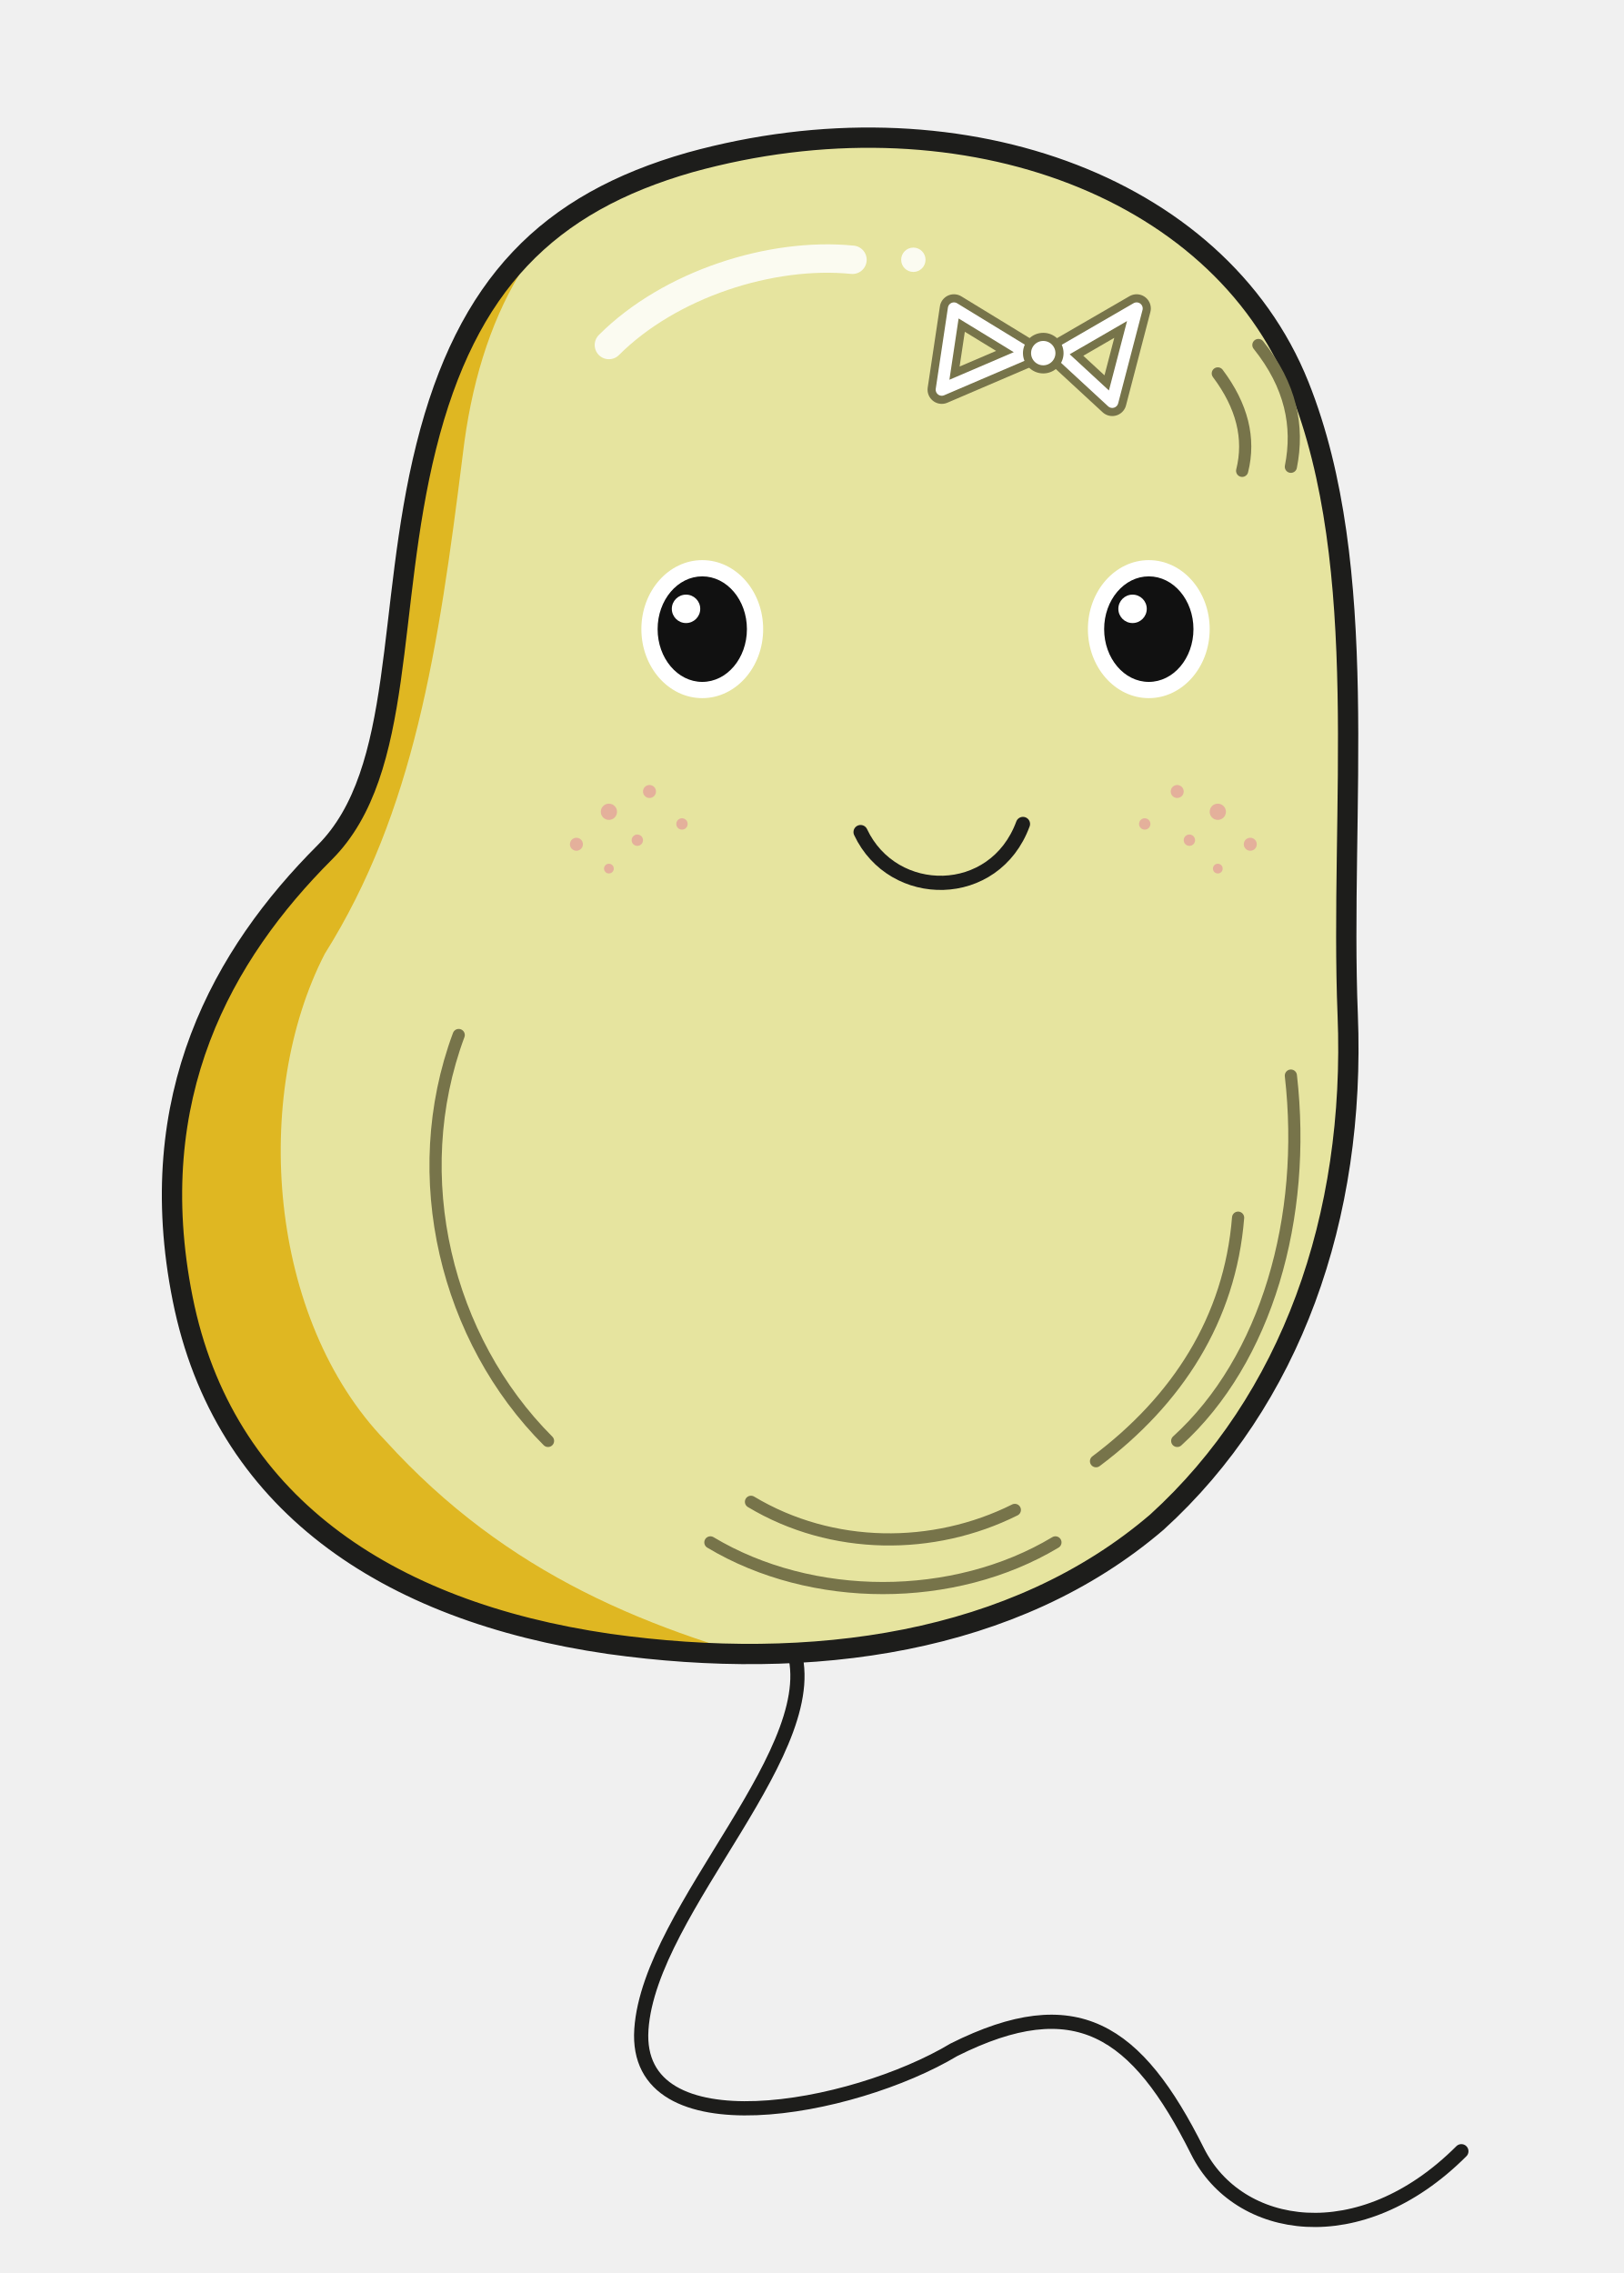
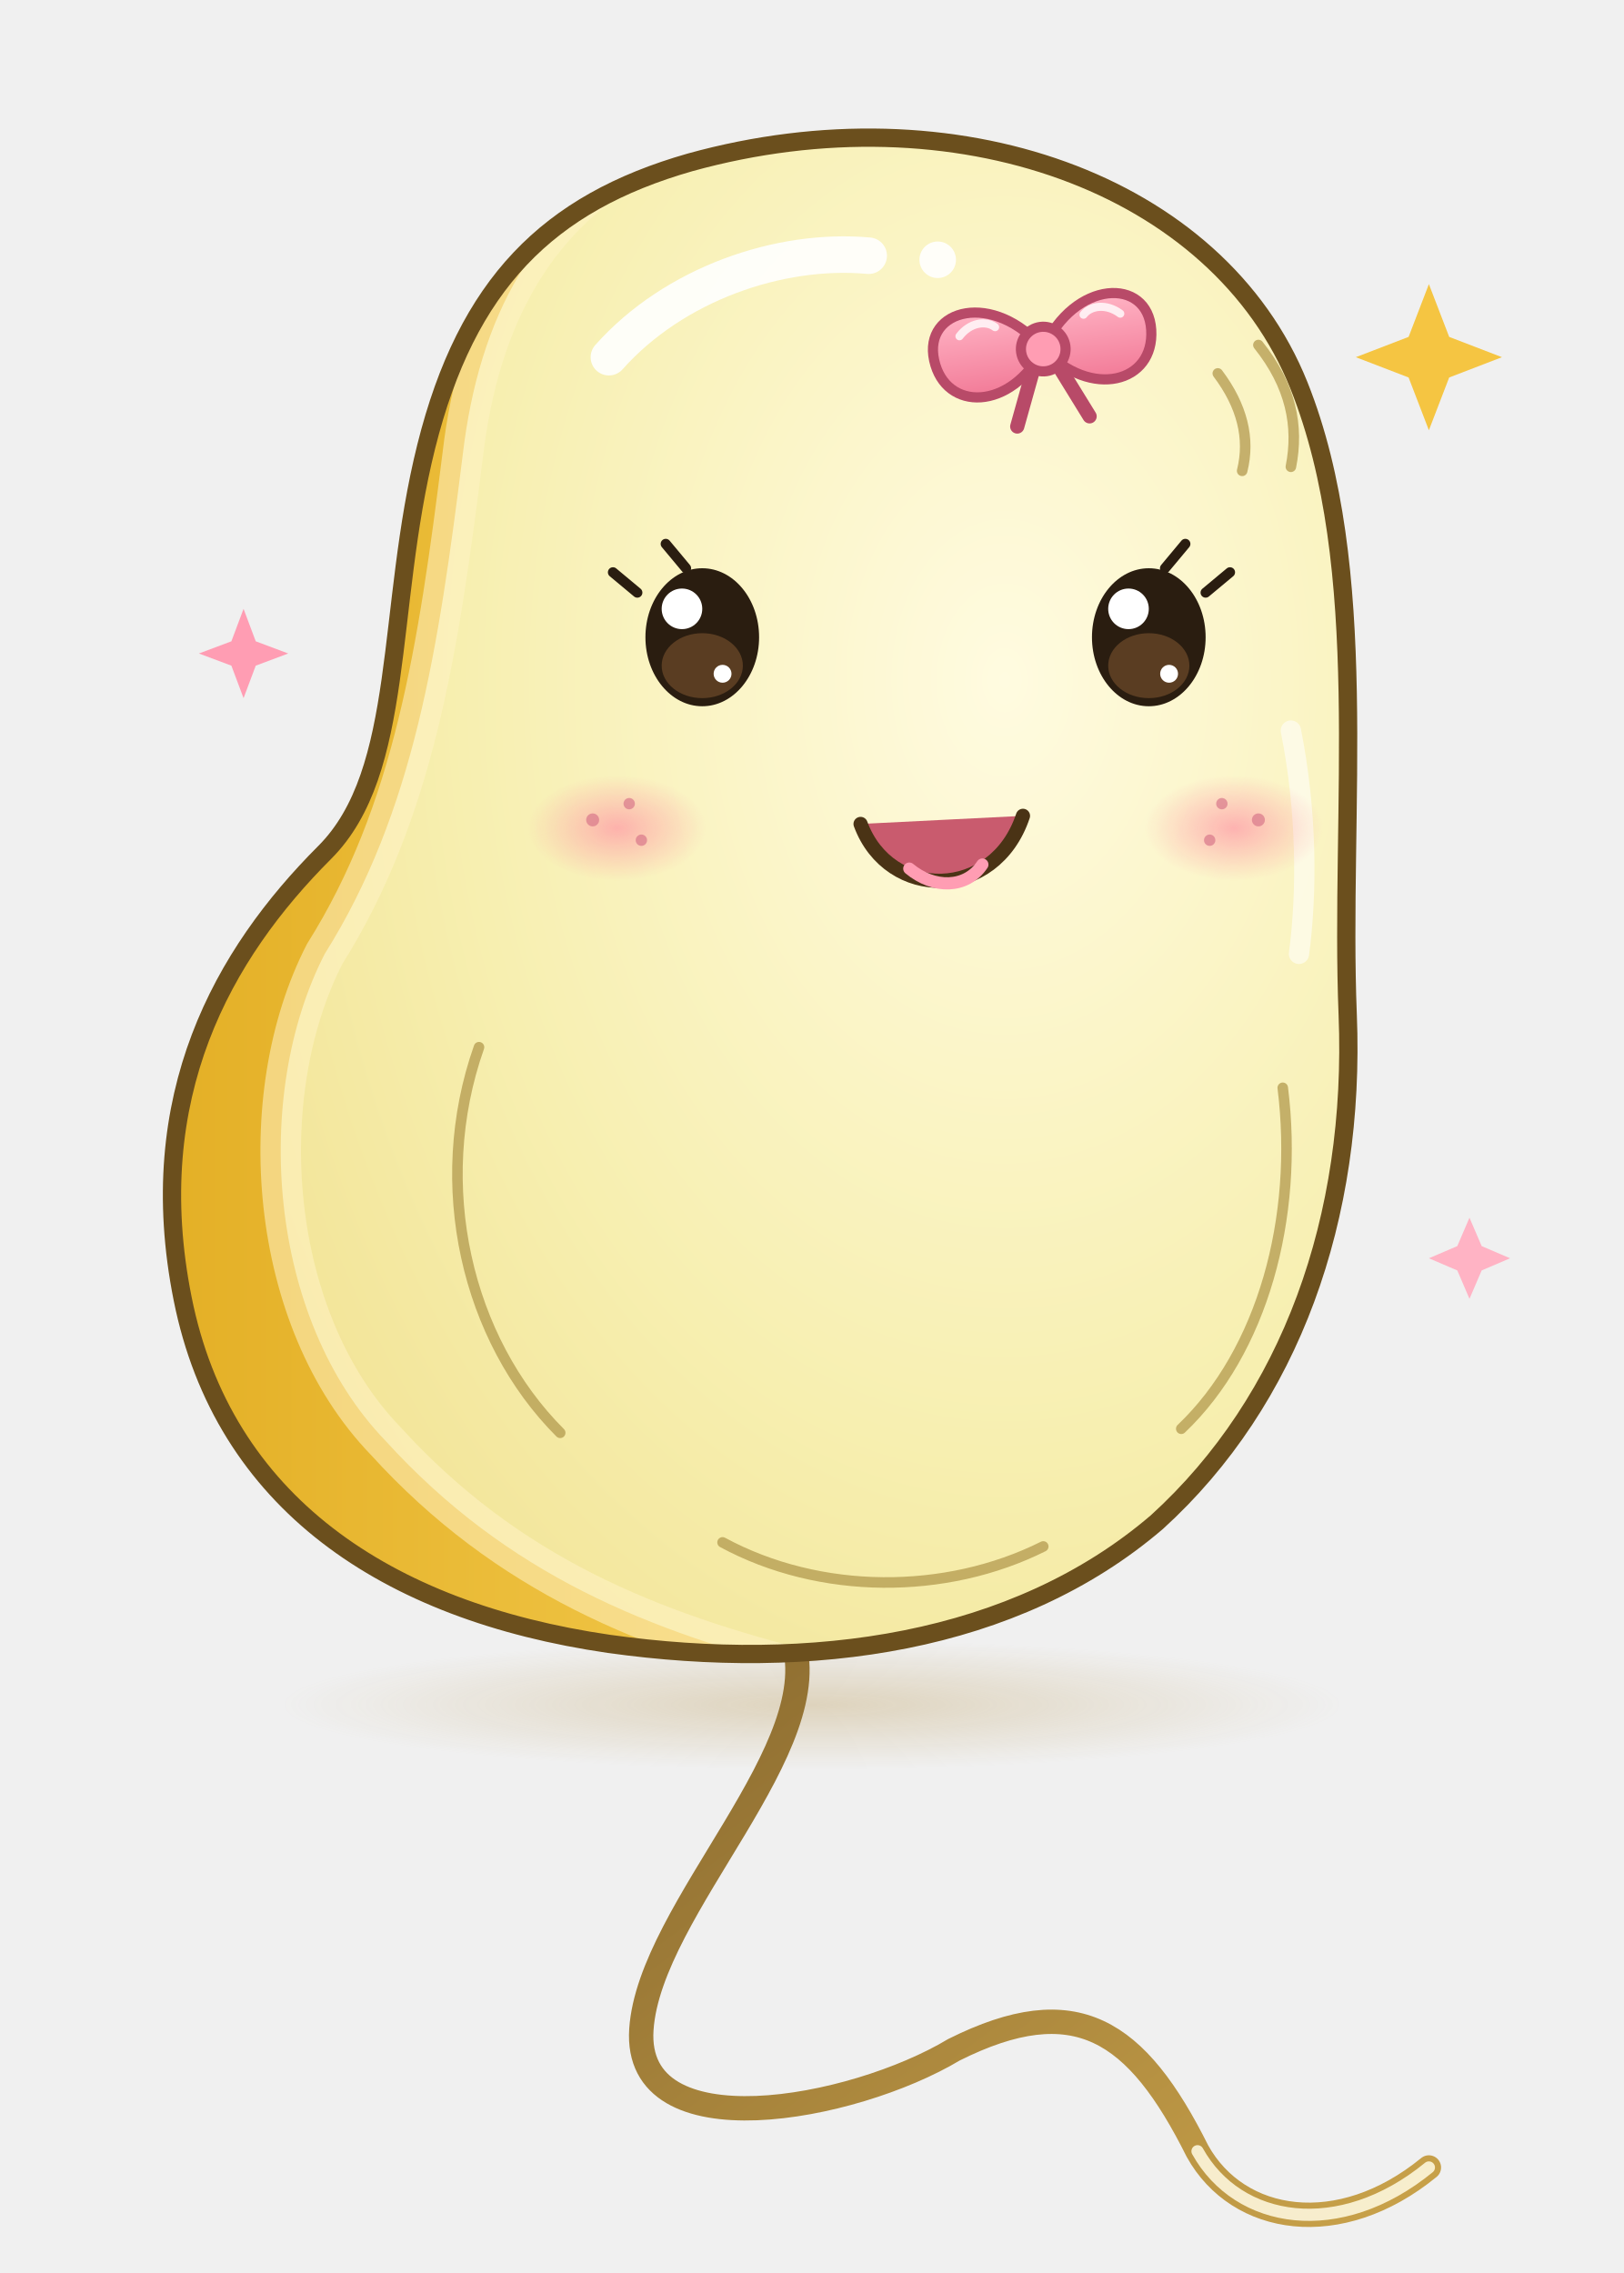
<svg xmlns="http://www.w3.org/2000/svg" viewBox="0 0 400 560" role="img" aria-labelledby="t">
  <defs>
+     <path id="bodyPath" d="M170 40 C235 22 300 45 320 95 C338 140 330 200 332 250 C334 300 318 345 285 375 C250 405 200 412 150 405 C95 397 55 370 45 320 C35 270 55 235 80 210 C100 190 95 150 105 110 C115 70 135 50 170 40 Z" />
    <clipPath id="body">
-       <path id="bodyPath" d="M170 40 C235 22 300 45 320 95 C338 140 330 200 332 250 C334 300 318 345 285 375 C250 405 200 412 150 405 C95 397 55 370 45 320 C35 270 55 235 80 210 C100 190 95 150 105 110 C115 70 135 50 170 40 Z" />
+       <use href="#bodyPath" />
    </clipPath>
+     <radialGradient id="skin" cx="62%" cy="30%" r="75%">
+       <stop offset="0" stop-color="#fffbe0" />
+       <stop offset=".45" stop-color="#f7efb0" />
+       <stop offset="1" stop-color="#ecd77a" />
+     </radialGradient>
+     <linearGradient id="rim" x1="0" y1="0" x2="1" y2="0">
+       <stop offset="0" stop-color="#e0a91c" />
+       <stop offset="1" stop-color="#f2c94c" />
+     </linearGradient>
+     <radialGradient id="blush" r=".5">
+       <stop offset="0" stop-color="#ff8fa3" stop-opacity=".65" />
+       <stop offset="1" stop-color="#ff8fa3" stop-opacity="0" />
+     </radialGradient>
+     <linearGradient id="bow" x1="0" y1="0" x2="0" y2="1">
+       <stop offset="0" stop-color="#ffb3c4" />
+       <stop offset="1" stop-color="#f27a97" />
+     </linearGradient>
+     <linearGradient id="tail" x1="0" y1="0" x2="1" y2="1">
+       <stop offset="0" stop-color="#8a6a2f" />
+       <stop offset="1" stop-color="#c9a24a" />
+     </linearGradient>
+     <radialGradient id="ground" r=".5">
+       <stop offset="0" stop-color="#b08a3a" stop-opacity=".28" />
+       <stop offset="1" stop-color="#b08a3a" stop-opacity="0" />
+     </radialGradient>
  </defs>
-   <path d="M195 405 C205 430 160 470 158 500 C156 530 210 520 235 505 C265 490 280 500 295 530 C305 550 335 555 360 530" fill="none" stroke="#1d1d1b" stroke-width="3.5" stroke-linecap="round" />
+   <ellipse cx="200" cy="420" rx="130" ry="16" fill="url(#ground)" />
+   <path d="M195 403 C205 430 160 470 158 500 C156 530 210 520 235 505 C265 490 280 500 295 530 C305 548 330 552 352 534" fill="none" stroke="url(#tail)" stroke-width="6" stroke-linecap="round" />
+   <path d="M295 530 C305 548 330 552 352 534" fill="none" stroke="#fdf6dc" stroke-width="3" stroke-linecap="round" opacity=".9" />
  <g clip-path="url(#body)">
-     <rect width="400" height="560" fill="#e6e49f" />
-     <path d="M160 38 C132 52 118 78 114 112 C108 160 102 200 80 235 C62 270 66 325 95 355 C125 388 160 402 200 412 L0 430 L0 30 Z" fill="#dfb722" />
+     <rect width="400" height="560" fill="url(#skin)" />
+     <path d="M160 38 C132 52 118 78 114 112 C108 160 102 200 80 235 C62 270 66 325 95 355 C125 388 160 402 200 412 L0 430 L0 30 Z" fill="url(#rim)" />
+     <path d="M160 38 C132 52 118 78 114 112 C108 160 102 200 80 235 C62 270 66 325 95 355 C125 388 160 402 200 412" fill="none" stroke="#fff3c4" stroke-width="10" opacity=".55" />
  </g>
-   <use href="#bodyPath" fill="none" stroke="#1d1d1b" stroke-width="5" stroke-linejoin="round" />
-   <path d="M150 85 C165 70 190 62 210 64" fill="none" stroke="#fff" stroke-width="7" stroke-linecap="round" opacity=".85" />
-   <circle cx="225" cy="64" r="3" fill="#fff" opacity=".85" />
-   <g fill="none" stroke="#fff" stroke-width="3" stroke-linejoin="round">
-     <path d="M253 87 L235 76 L232 96 Z" stroke="#77744a" stroke-width="7" />
-     <path d="M261 87 L280 76 L274 99 Z" stroke="#77744a" stroke-width="7" />
-     <path d="M253 87 L235 76 L232 96 Z" />
-     <path d="M261 87 L280 76 L274 99 Z" />
+   <use href="#bodyPath" fill="none" stroke="#6b4f1d" stroke-width="4.5" stroke-linejoin="round" />
+   <path d="M150 88 C166 70 192 61 214 63" fill="none" stroke="#fff" stroke-width="9" stroke-linecap="round" opacity=".9" />
+   <circle cx="231" cy="64" r="4.5" fill="#fff" opacity=".9" />
+   <path d="M318 180 C322 200 322 220 320 235" fill="none" stroke="#fff" stroke-width="5" stroke-linecap="round" opacity=".55" />
+   <g transform="translate(257 86) rotate(-8)" stroke="#b84a68" stroke-width="2.5" stroke-linejoin="round">
+     <path d="M0 0 C-10 -16 -28 -14 -27 -1 C-26 12 -10 14 0 0 Z" fill="url(#bow)" />
+     <path d="M0 0 C10 -16 28 -14 27 -1 C26 12 10 14 0 0 Z" fill="url(#bow)" />
+     <path d="M-2 2 L-9 18 M2 2 L9 18" fill="none" stroke-linecap="round" stroke-width="3.5" />
+     <circle r="5.5" fill="#ff9db3" />
+     <path d="M-20 -6 C-17 -9 -13 -9 -11 -7 M20 -6 C17 -9 13 -9 11 -7" fill="none" stroke="#fff" stroke-width="2" stroke-linecap="round" opacity=".8" />
  </g>
-   <circle cx="257" cy="87" r="4" fill="#fff" stroke="#77744a" stroke-width="2" />
  <g>
-     <ellipse cx="173" cy="155" rx="15" ry="17" fill="#fff" />
-     <ellipse cx="173" cy="155" rx="11" ry="13" fill="#111" />
-     <circle cx="169" cy="150" r="3.5" fill="#fff" />
-     <ellipse cx="283" cy="155" rx="15" ry="17" fill="#fff" />
-     <ellipse cx="283" cy="155" rx="11" ry="13" fill="#111" />
-     <circle cx="279" cy="150" r="3.5" fill="#fff" />
+     <ellipse cx="173" cy="157" rx="14" ry="17" fill="#2a1d10" />
+     <ellipse cx="173" cy="164" rx="10" ry="8" fill="#5a3d22" />
+     <circle cx="168" cy="150" r="5" fill="#fff" />
+     <circle cx="178" cy="166" r="2.2" fill="#fff" />
+     <ellipse cx="283" cy="157" rx="14" ry="17" fill="#2a1d10" />
+     <ellipse cx="283" cy="164" rx="10" ry="8" fill="#5a3d22" />
+     <circle cx="278" cy="150" r="5" fill="#fff" />
+     <circle cx="288" cy="166" r="2.2" fill="#fff" />
+     <path d="M157 146 L151 141 M287 140 L292 134 M297 146 L303 141 M169 140 L164 134" stroke="#2a1d10" stroke-width="2.5" stroke-linecap="round" />
  </g>
-   <g fill="#e39a9a" opacity=".7">
-     <circle cx="150" cy="200" r="2" />
-     <circle cx="160" cy="195" r="1.6" />
-     <circle cx="142" cy="208" r="1.6" />
-     <circle cx="157" cy="207" r="1.4" />
-     <circle cx="168" cy="203" r="1.4" />
-     <circle cx="150" cy="214" r="1.2" />
-     <circle cx="300" cy="200" r="2" />
-     <circle cx="290" cy="195" r="1.6" />
-     <circle cx="308" cy="208" r="1.6" />
-     <circle cx="293" cy="207" r="1.4" />
-     <circle cx="282" cy="203" r="1.4" />
-     <circle cx="300" cy="214" r="1.2" />
+   <ellipse cx="152" cy="204" rx="22" ry="13" fill="url(#blush)" />
+   <ellipse cx="304" cy="204" rx="22" ry="13" fill="url(#blush)" />
+   <g fill="#d9788a" opacity=".7">
+     <circle cx="146" cy="202" r="1.6" />
+     <circle cx="155" cy="198" r="1.4" />
+     <circle cx="158" cy="207" r="1.4" />
+     <circle cx="310" cy="202" r="1.6" />
+     <circle cx="301" cy="198" r="1.4" />
+     <circle cx="298" cy="207" r="1.4" />
  </g>
-   <path d="M212 205 C220 222 245 222 252 203" fill="none" stroke="#1d1d1b" stroke-width="3.5" stroke-linecap="round" />
-   <g fill="none" stroke="#77744a" stroke-width="3" stroke-linecap="round">
+   <path d="M212 203 C219 222 245 222 252 201" fill="#c95b6e" stroke="#4a3315" stroke-width="3.5" stroke-linecap="round" stroke-linejoin="round" />
+   <path d="M224 214 C230 219 238 219 242 213" fill="none" stroke="#ff9db3" stroke-width="3" stroke-linecap="round" />
+   <g fill="none" stroke="#b39a4e" stroke-width="2.6" stroke-linecap="round" opacity=".75">
    <path d="M310 85 C318 95 320 105 318 115" />
    <path d="M300 92 C306 100 308 108 306 116" />
-     <path d="M113 255 C100 290 110 330 135 355" />
-     <path d="M318 265 C322 300 312 335 290 355" />
-     <path d="M305 300 C303 325 290 345 270 360" />
-     <path d="M175 380 C200 395 235 395 260 380" />
-     <path d="M185 370 C205 382 230 382 250 372" />
+     <path d="M118 258 C106 292 115 330 138 353" />
+     <path d="M316 268 C320 300 311 333 291 352" />
+     <path d="M178 380 C202 393 233 393 257 381" />
+   </g>
+   <g fill="#f5c542">
+     <path d="M352 70 l5 13 13 5 -13 5 -5 13 -5 -13 -13 -5 13 -5 Z" />
+     <path d="M60 150 l3 8 8 3 -8 3 -3 8 -3 -8 -8 -3 8 -3 Z" fill="#ff9db3" />
+     <path d="M362 300 l3 7 7 3 -7 3 -3 7 -3 -7 -7 -3 7 -3 Z" fill="#ffb3c4" />
  </g>
</svg>
